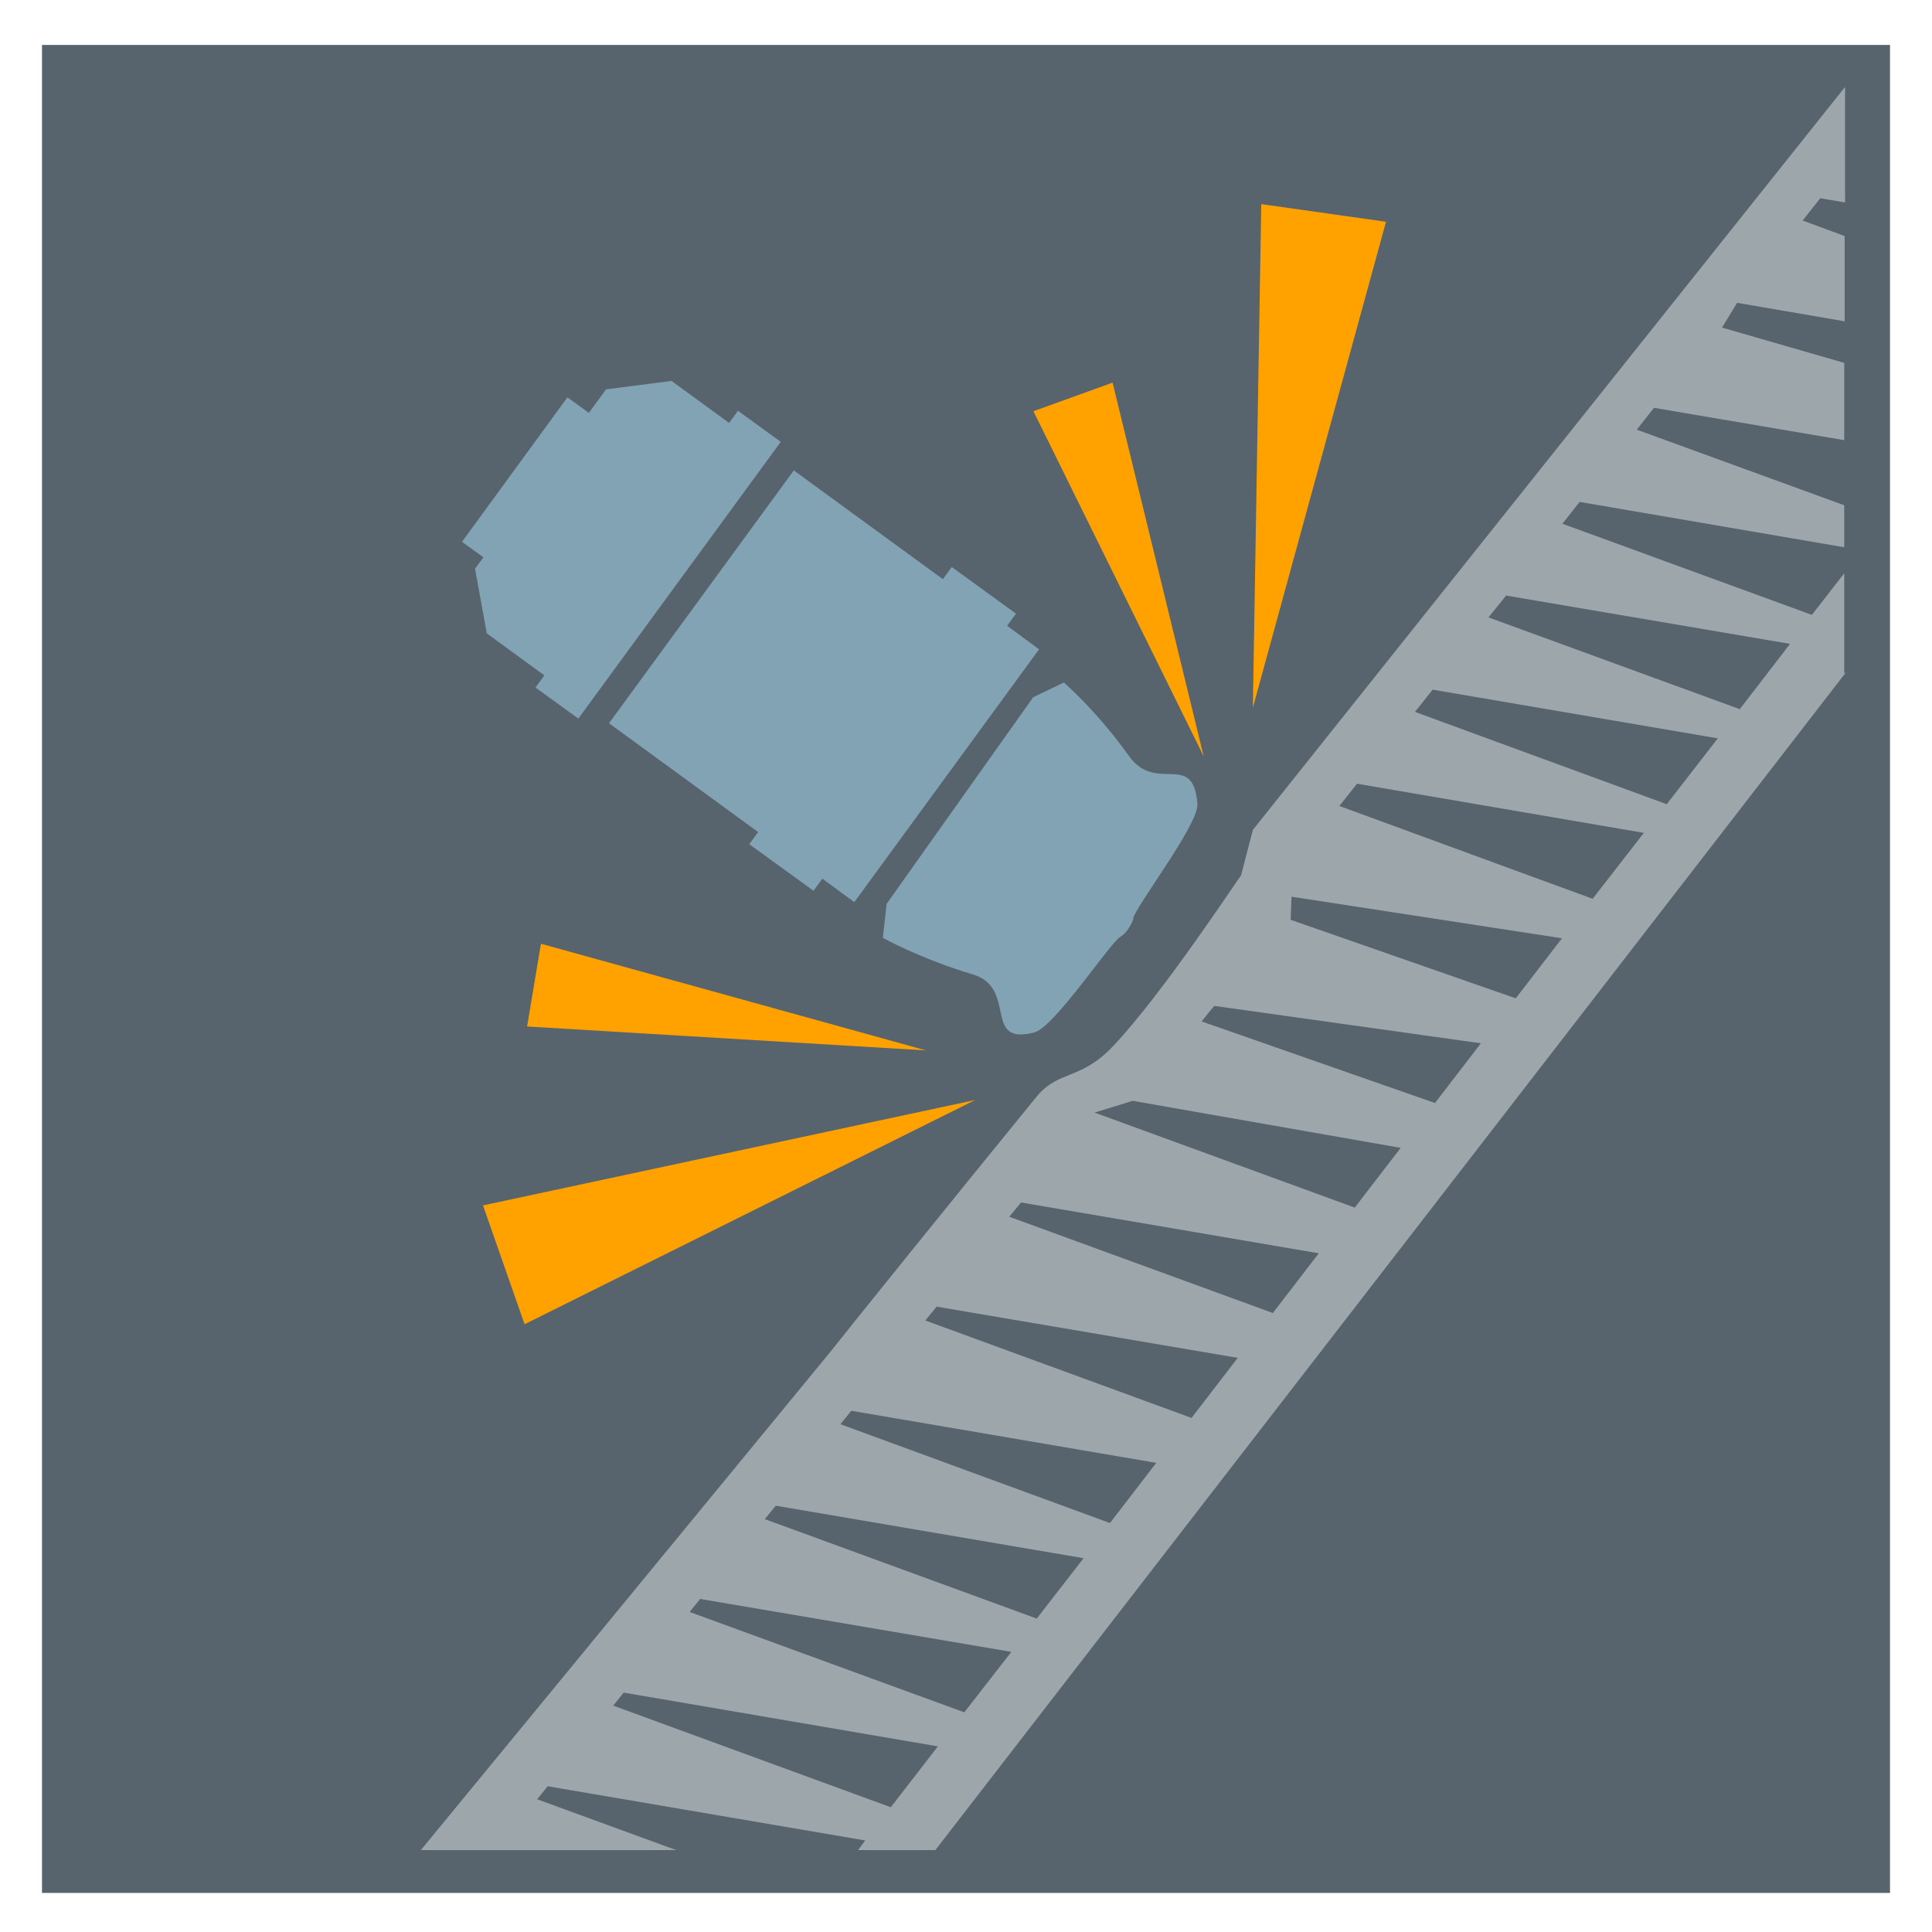
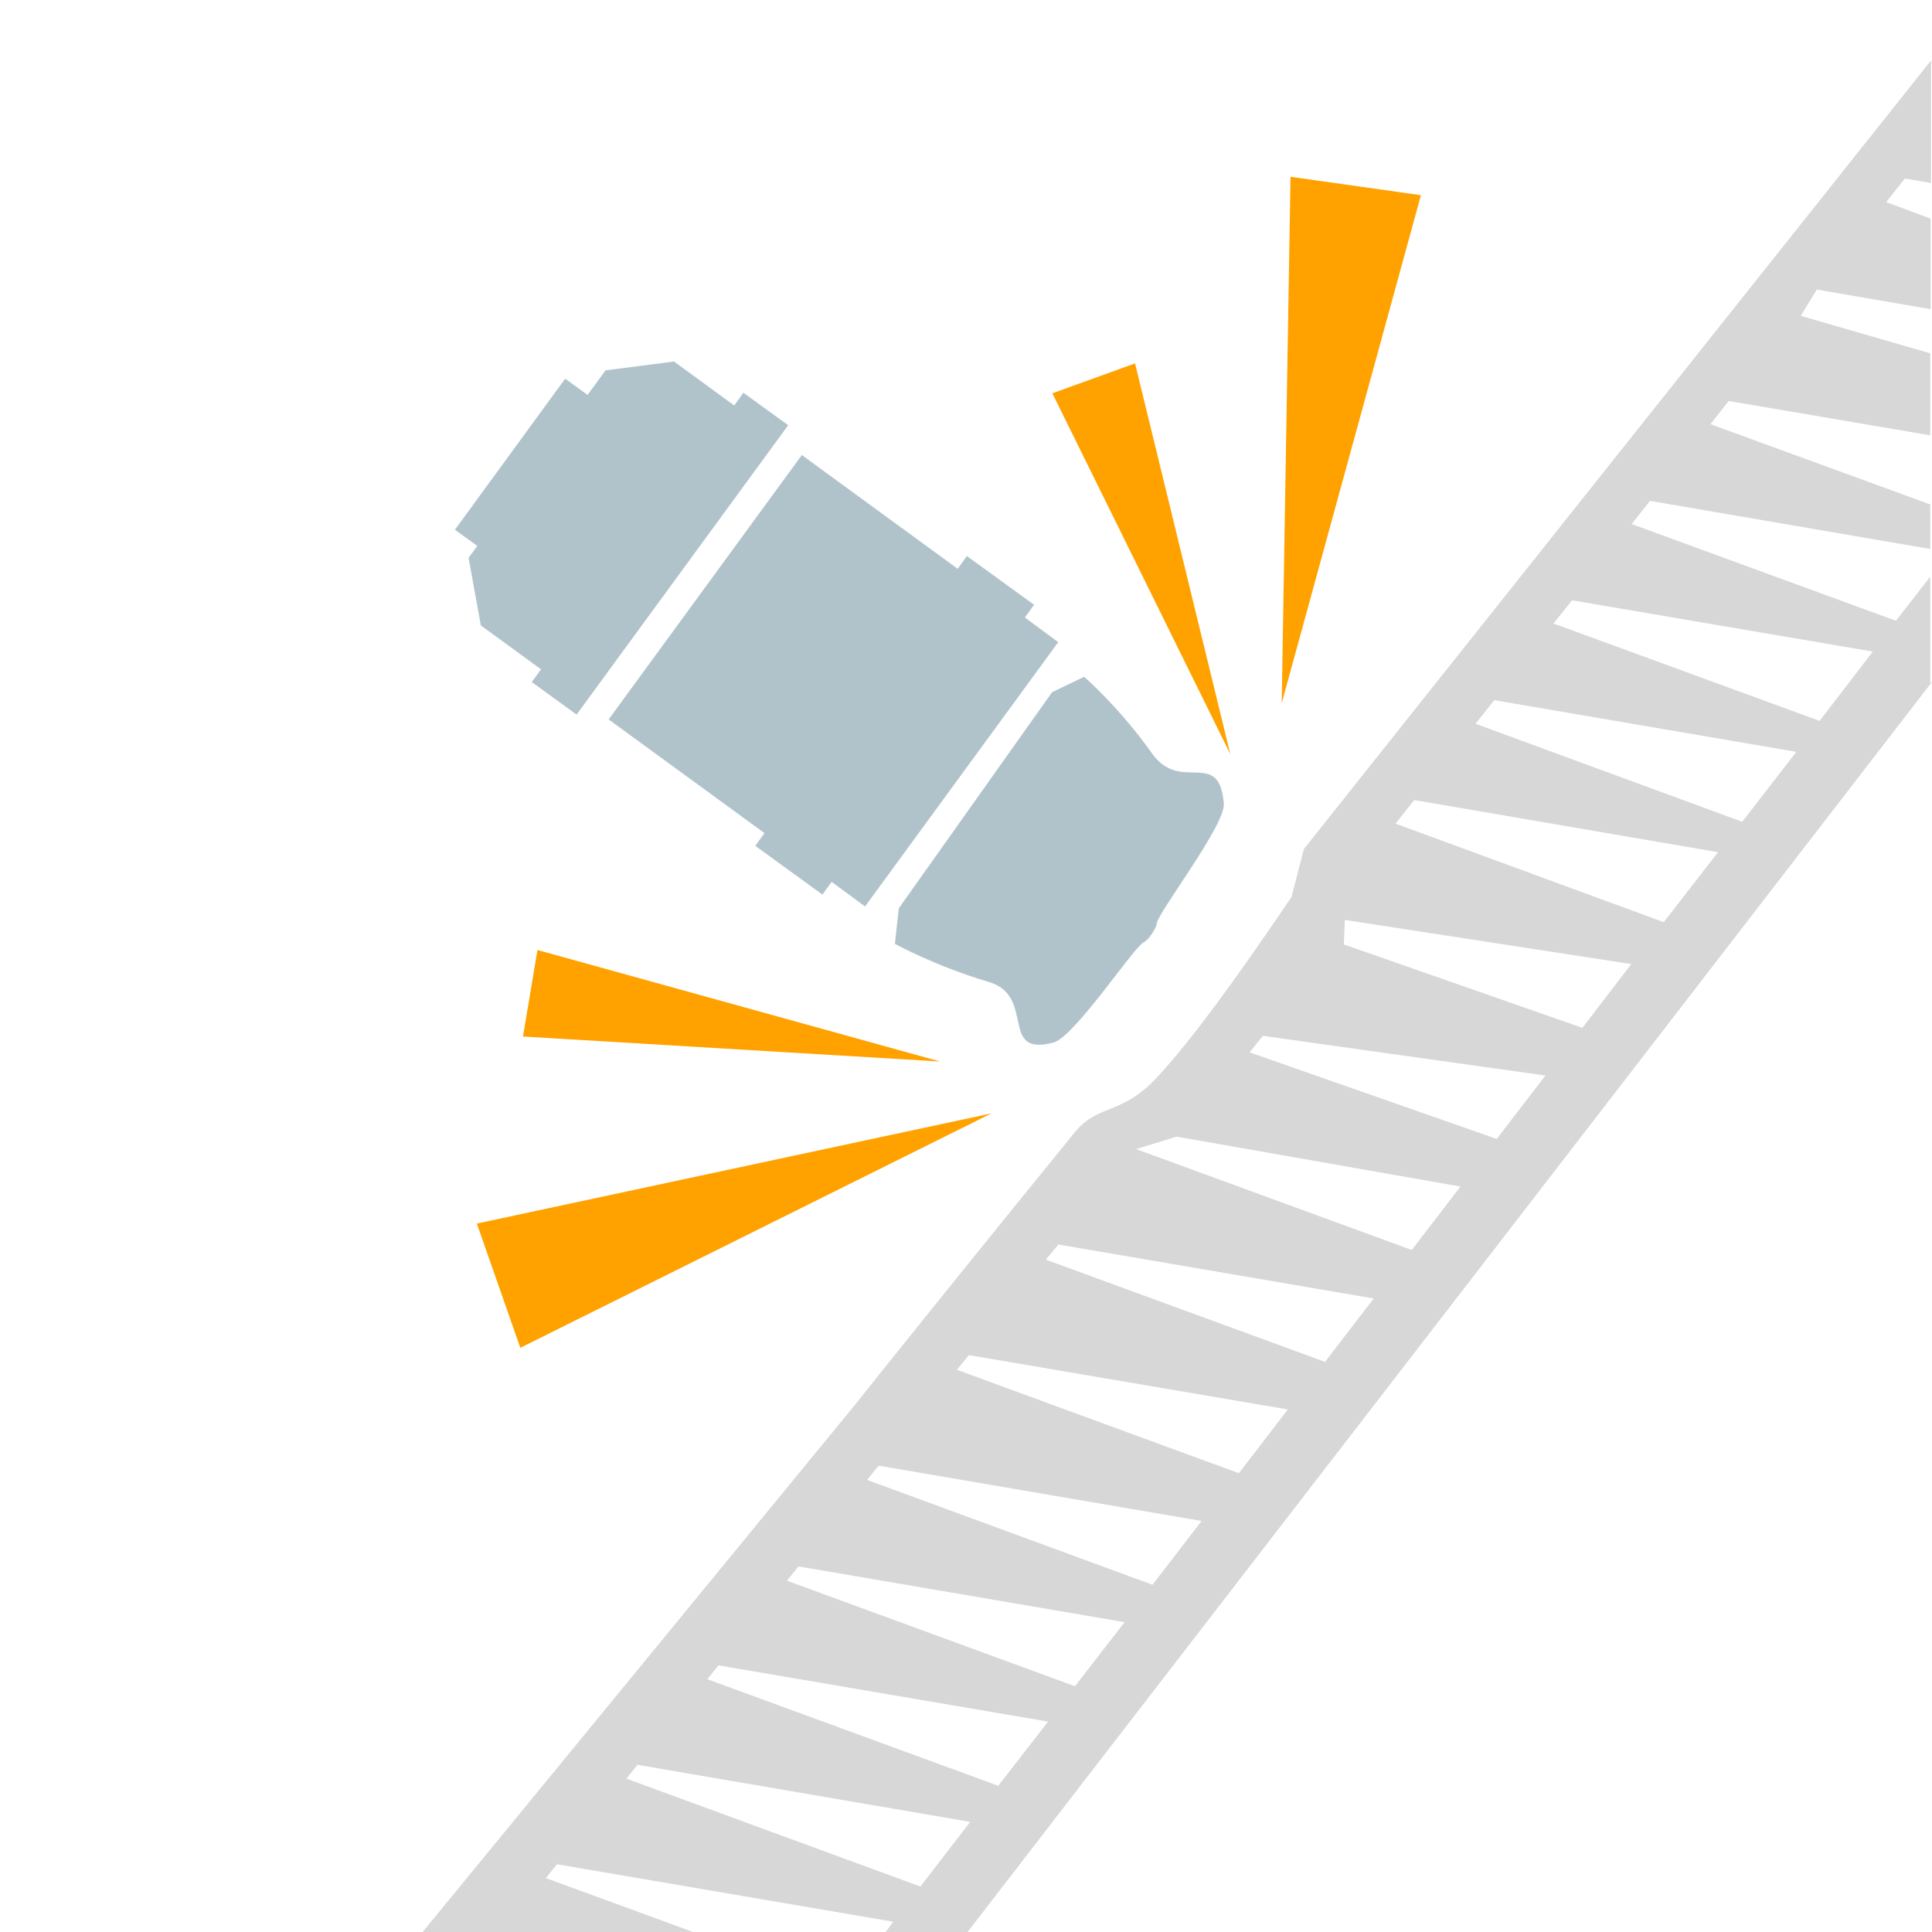
- <svg xmlns="http://www.w3.org/2000/svg" id="Layer_3" data-name="Layer 3" width="46" height="46" viewBox="0 0 46 46">
-   <defs>
-     <style>
-       .cls-1 {
-         fill: #10212f;
-         opacity: .7;
-       }
- 
-       .cls-1, .cls-2, .cls-3, .cls-4 {
-         stroke-width: 0px;
-       }
- 
-       .cls-2 {
-         fill: #ffa200;
-       }
- 
-       .cls-2, .cls-3, .cls-4 {
-         fill-rule: evenodd;
-       }
- 
-       .cls-3 {
-         fill: #82a3b3;
-       }
- 
-       .cls-4 {
-         fill: #9da7ab;
-       }
-     </style>
-   </defs>
-   <rect class="cls-1" x="1" y="1.07" width="44" height="44" />
-   <path class="cls-4" d="m24.69,38.53l1.11-1.43-7.33-1.25-.26.32,6.48,2.37Zm5.61-7.26l1.1-1.43-7.09-1.21-.28.34,6.27,2.29Zm3.86-5l1.1-1.43-6.35-.89c-.09.11-.19.23-.3.37l5.55,1.94Zm1.93-2.5l1.1-1.43-6.44-.99-.02.55,5.36,1.87Zm-9.66,12.49l1.1-1.43-7.26-1.24-.26.32,6.41,2.35Zm11.49-14.86l1.22-1.57-6.83-1.17-.42.53,6.03,2.21Zm-9.55,12.36l1.1-1.43-7.17-1.22-.27.33,6.34,2.32Zm13.05-16.87l1.2-1.56-6.76-1.15-.42.52,5.97,2.18Zm-20.21,26.14l1.12-1.45-7.48-1.28-.25.31,6.61,2.42Zm1.75-2.26l1.12-1.44-7.41-1.26-.25.31,6.54,2.39Zm9.29-12.01l1.1-1.43-6.38-1.12-.91.28,6.19,2.26Zm7.44-9.62l1.21-1.56-6.79-1.16-.42.53,6,2.2Zm4.26-3.13l-21.68,28.04h-1.84l.17-.23-7.56-1.29-.25.31,3.31,1.21h-6.08l9.74-11.85c.41-.52,2.76-3.44,4.93-6.1.53-.63,1.04-.37,1.82-1.2,1.17-1.24,2.91-3.89,3.04-4.06l.28-1.08L43.93,2.07v2.75l-.59-.1-.42.53,1,.37v2.03l-2.56-.44-.36.59,2.91.84v1.84l-4.53-.77-.41.52,4.94,1.8v1l-6.3-1.08-.41.52,5.94,2.17.77-.99v2.38Z" />
-   <path class="cls-3" d="m26.99,21.85c-.01.07-.05.14-.09.21-.02.03-.04.06-.06.09-.05.07-.11.12-.17.16-.24.14-1.57,2.15-2.04,2.27-1.25.33-.39-1.06-1.47-1.38-1.24-.37-2.14-.87-2.14-.87l.09-.81,3.49-4.92.73-.35s.79.68,1.55,1.75c.65.91,1.53-.14,1.63,1.14.04.48-1.48,2.45-1.53,2.73Zm-15.48-8.58l-.51-.37,2.51-3.44.51.37.41-.56,1.56-.2,1.37,1,.21-.29,1.02.74-4.82,6.59-1.02-.74.21-.29-1.37-1-.28-1.54.2-.27Zm6.54,6.54l-3.55-2.59,4.4-6.02,3.55,2.59.21-.29,1.53,1.11-.21.29.76.56-4.4,6.02-.76-.56-.21.29-1.53-1.11.21-.29Z" />
-   <path class="cls-2" d="m11.5,28.7l11.72-2.51-10.73,5.34-.99-2.83ZM30.03,4.86l-.2,11.99,3.17-11.57-2.97-.42Zm-5.42,4.94l4.05,8.21-2.17-8.9-1.88.68Zm-11.73,12.67l-.33,1.97,9.5.57-9.17-2.54Z" />
+ <svg xmlns="http://www.w3.org/2000/svg" width="32" height="32" viewBox="0 0 32 32" fill="none">
+   <path fill-rule="evenodd" clip-rule="evenodd" d="M17.809 27.924L18.627 26.868L13.226 25.945L13.034 26.181L17.809 27.931V27.924ZM21.942 22.563L22.753 21.507L17.529 20.613L17.323 20.864L21.942 22.555V22.563ZM24.787 18.87L25.597 17.814L20.918 17.157C20.852 17.238 20.778 17.327 20.697 17.43L24.787 18.863V18.87ZM26.209 17.024L27.019 15.968L22.274 15.237L22.259 15.643L26.209 17.024ZM19.091 26.247L19.902 25.192L14.552 24.276L14.361 24.512L19.084 26.247H19.091ZM27.557 15.274L28.456 14.115L23.424 13.251L23.114 13.642L27.557 15.274ZM20.52 24.401L21.331 23.345L16.048 22.445L15.849 22.688L20.52 24.401ZM30.136 11.944L31.02 10.792L26.039 9.943L25.73 10.327L30.128 11.936L30.136 11.944ZM15.245 31.247L16.07 30.176L10.559 29.231L10.375 29.46L15.245 31.247ZM16.534 29.578L17.36 28.515L11.9 27.584L11.716 27.813L16.534 29.578ZM23.379 20.709L24.19 19.653L19.489 18.826L18.818 19.033L23.379 20.702V20.709ZM28.861 13.605L29.753 12.453L24.75 11.597L24.44 11.988L28.861 13.613V13.605ZM32 11.294L16.026 32H14.67L14.796 31.83L9.225 30.878L9.041 31.107L11.48 32H7L14.177 23.249C14.479 22.865 16.21 20.709 17.809 18.745C18.2 18.28 18.575 18.472 19.15 17.859C20.012 16.943 21.294 14.986 21.39 14.861L21.596 14.063L31.985 1V3.031L31.55 2.957L31.241 3.348L31.978 3.621V5.121L30.092 4.796L29.826 5.231L31.971 5.852V7.21L28.633 6.642L28.331 7.026L31.971 8.355V9.093L27.329 8.296L27.026 8.68L31.403 10.282L31.971 9.551V11.309L32 11.294Z" fill="#D7D7D7" />
+   <path fill-rule="evenodd" clip-rule="evenodd" d="M19.164 15.283C19.157 15.334 19.128 15.385 19.099 15.436C19.084 15.457 19.07 15.479 19.055 15.501C19.019 15.552 18.975 15.588 18.931 15.617C18.757 15.719 17.79 17.181 17.448 17.268C16.539 17.508 17.164 16.497 16.379 16.265C15.477 15.996 14.822 15.632 14.822 15.632L14.888 15.043L17.426 11.465L17.957 11.21C17.957 11.21 18.532 11.705 19.084 12.483C19.557 13.145 20.197 12.381 20.27 13.312C20.299 13.661 19.193 15.094 19.157 15.297L19.164 15.283ZM7.906 9.043L7.535 8.774L9.361 6.272L9.732 6.541L10.03 6.134L11.164 5.988L12.161 6.716L12.313 6.505L13.055 7.043L9.55 11.836L8.808 11.297L8.961 11.086L7.964 10.359L7.761 9.239L7.906 9.043ZM12.662 13.799L10.081 11.916L13.281 7.537L15.862 9.421L16.015 9.21L17.128 10.017L16.975 10.228L17.528 10.636L14.328 15.014L13.775 14.607L13.622 14.817L12.51 14.01L12.662 13.799Z" fill="#B0C3CB" />
+   <path fill-rule="evenodd" clip-rule="evenodd" d="M7.898 20.266L16.422 18.441L8.618 22.324L7.898 20.266ZM21.375 2.928L21.229 11.648L23.535 3.233L21.375 2.928ZM17.433 6.52L20.378 12.491L18.8 6.019L17.433 6.513V6.52ZM8.902 15.735L8.662 17.168L15.571 17.582L8.902 15.735Z" fill="#FFA200" />
</svg>
